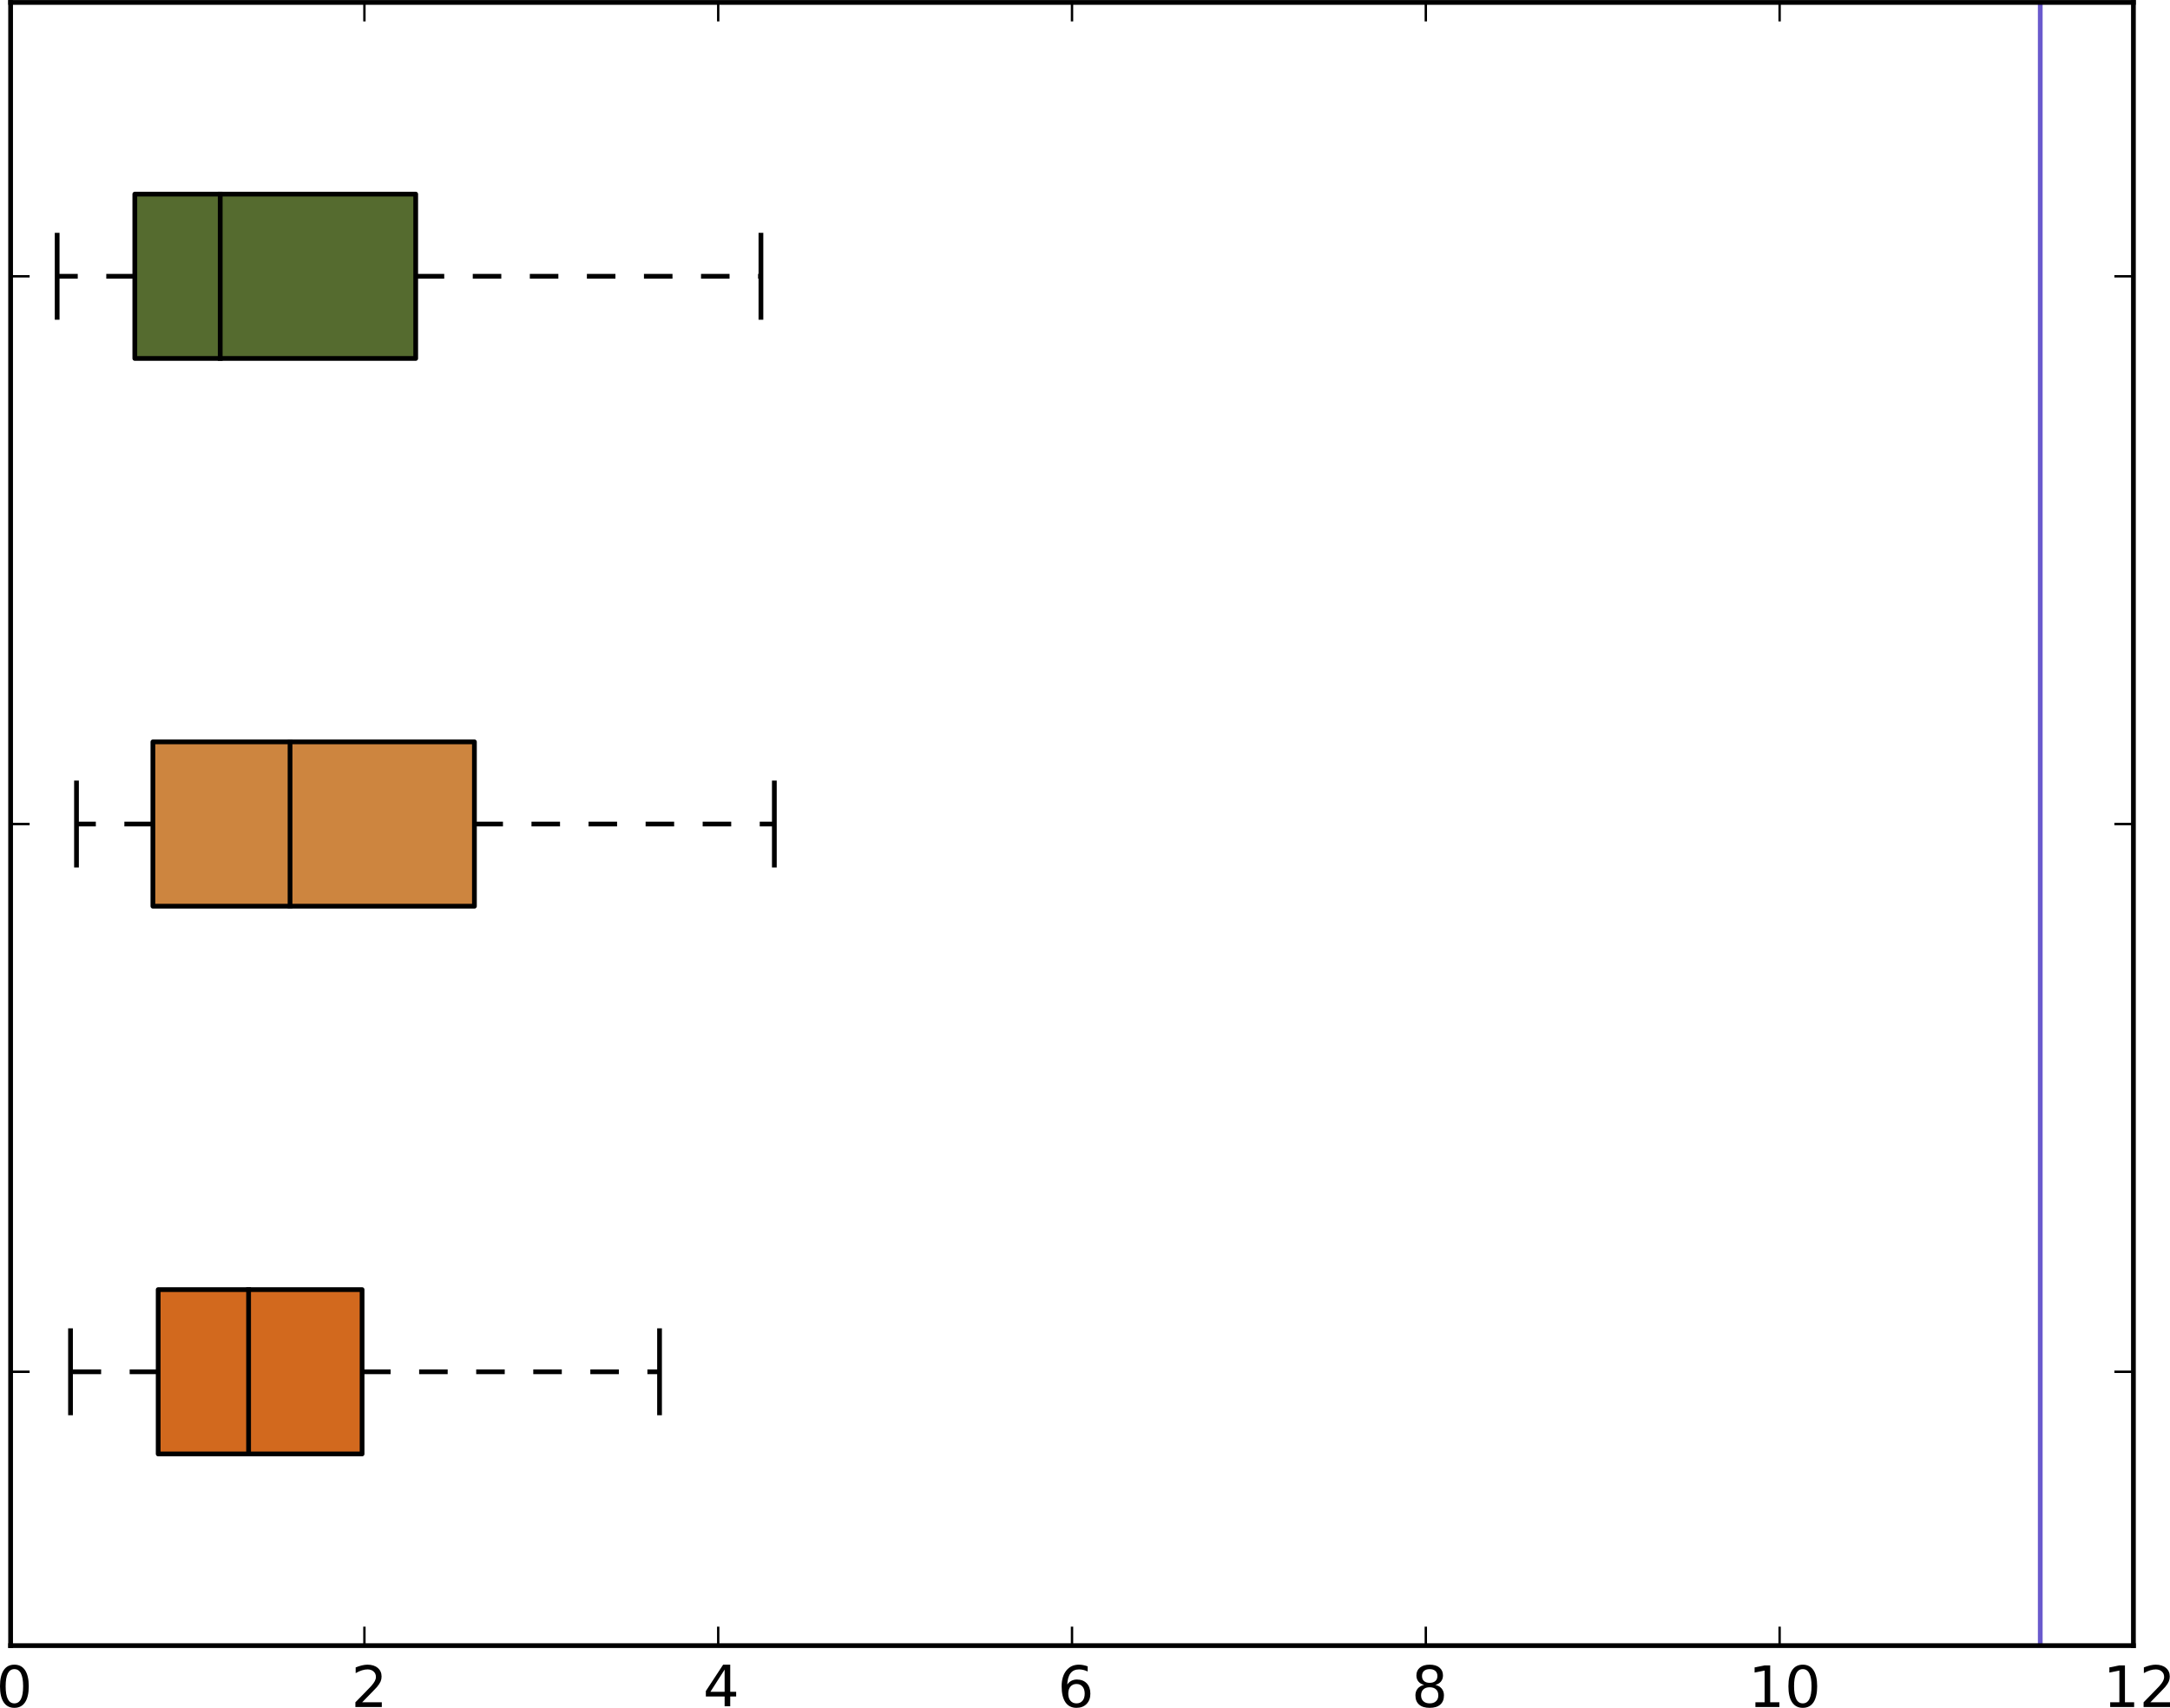
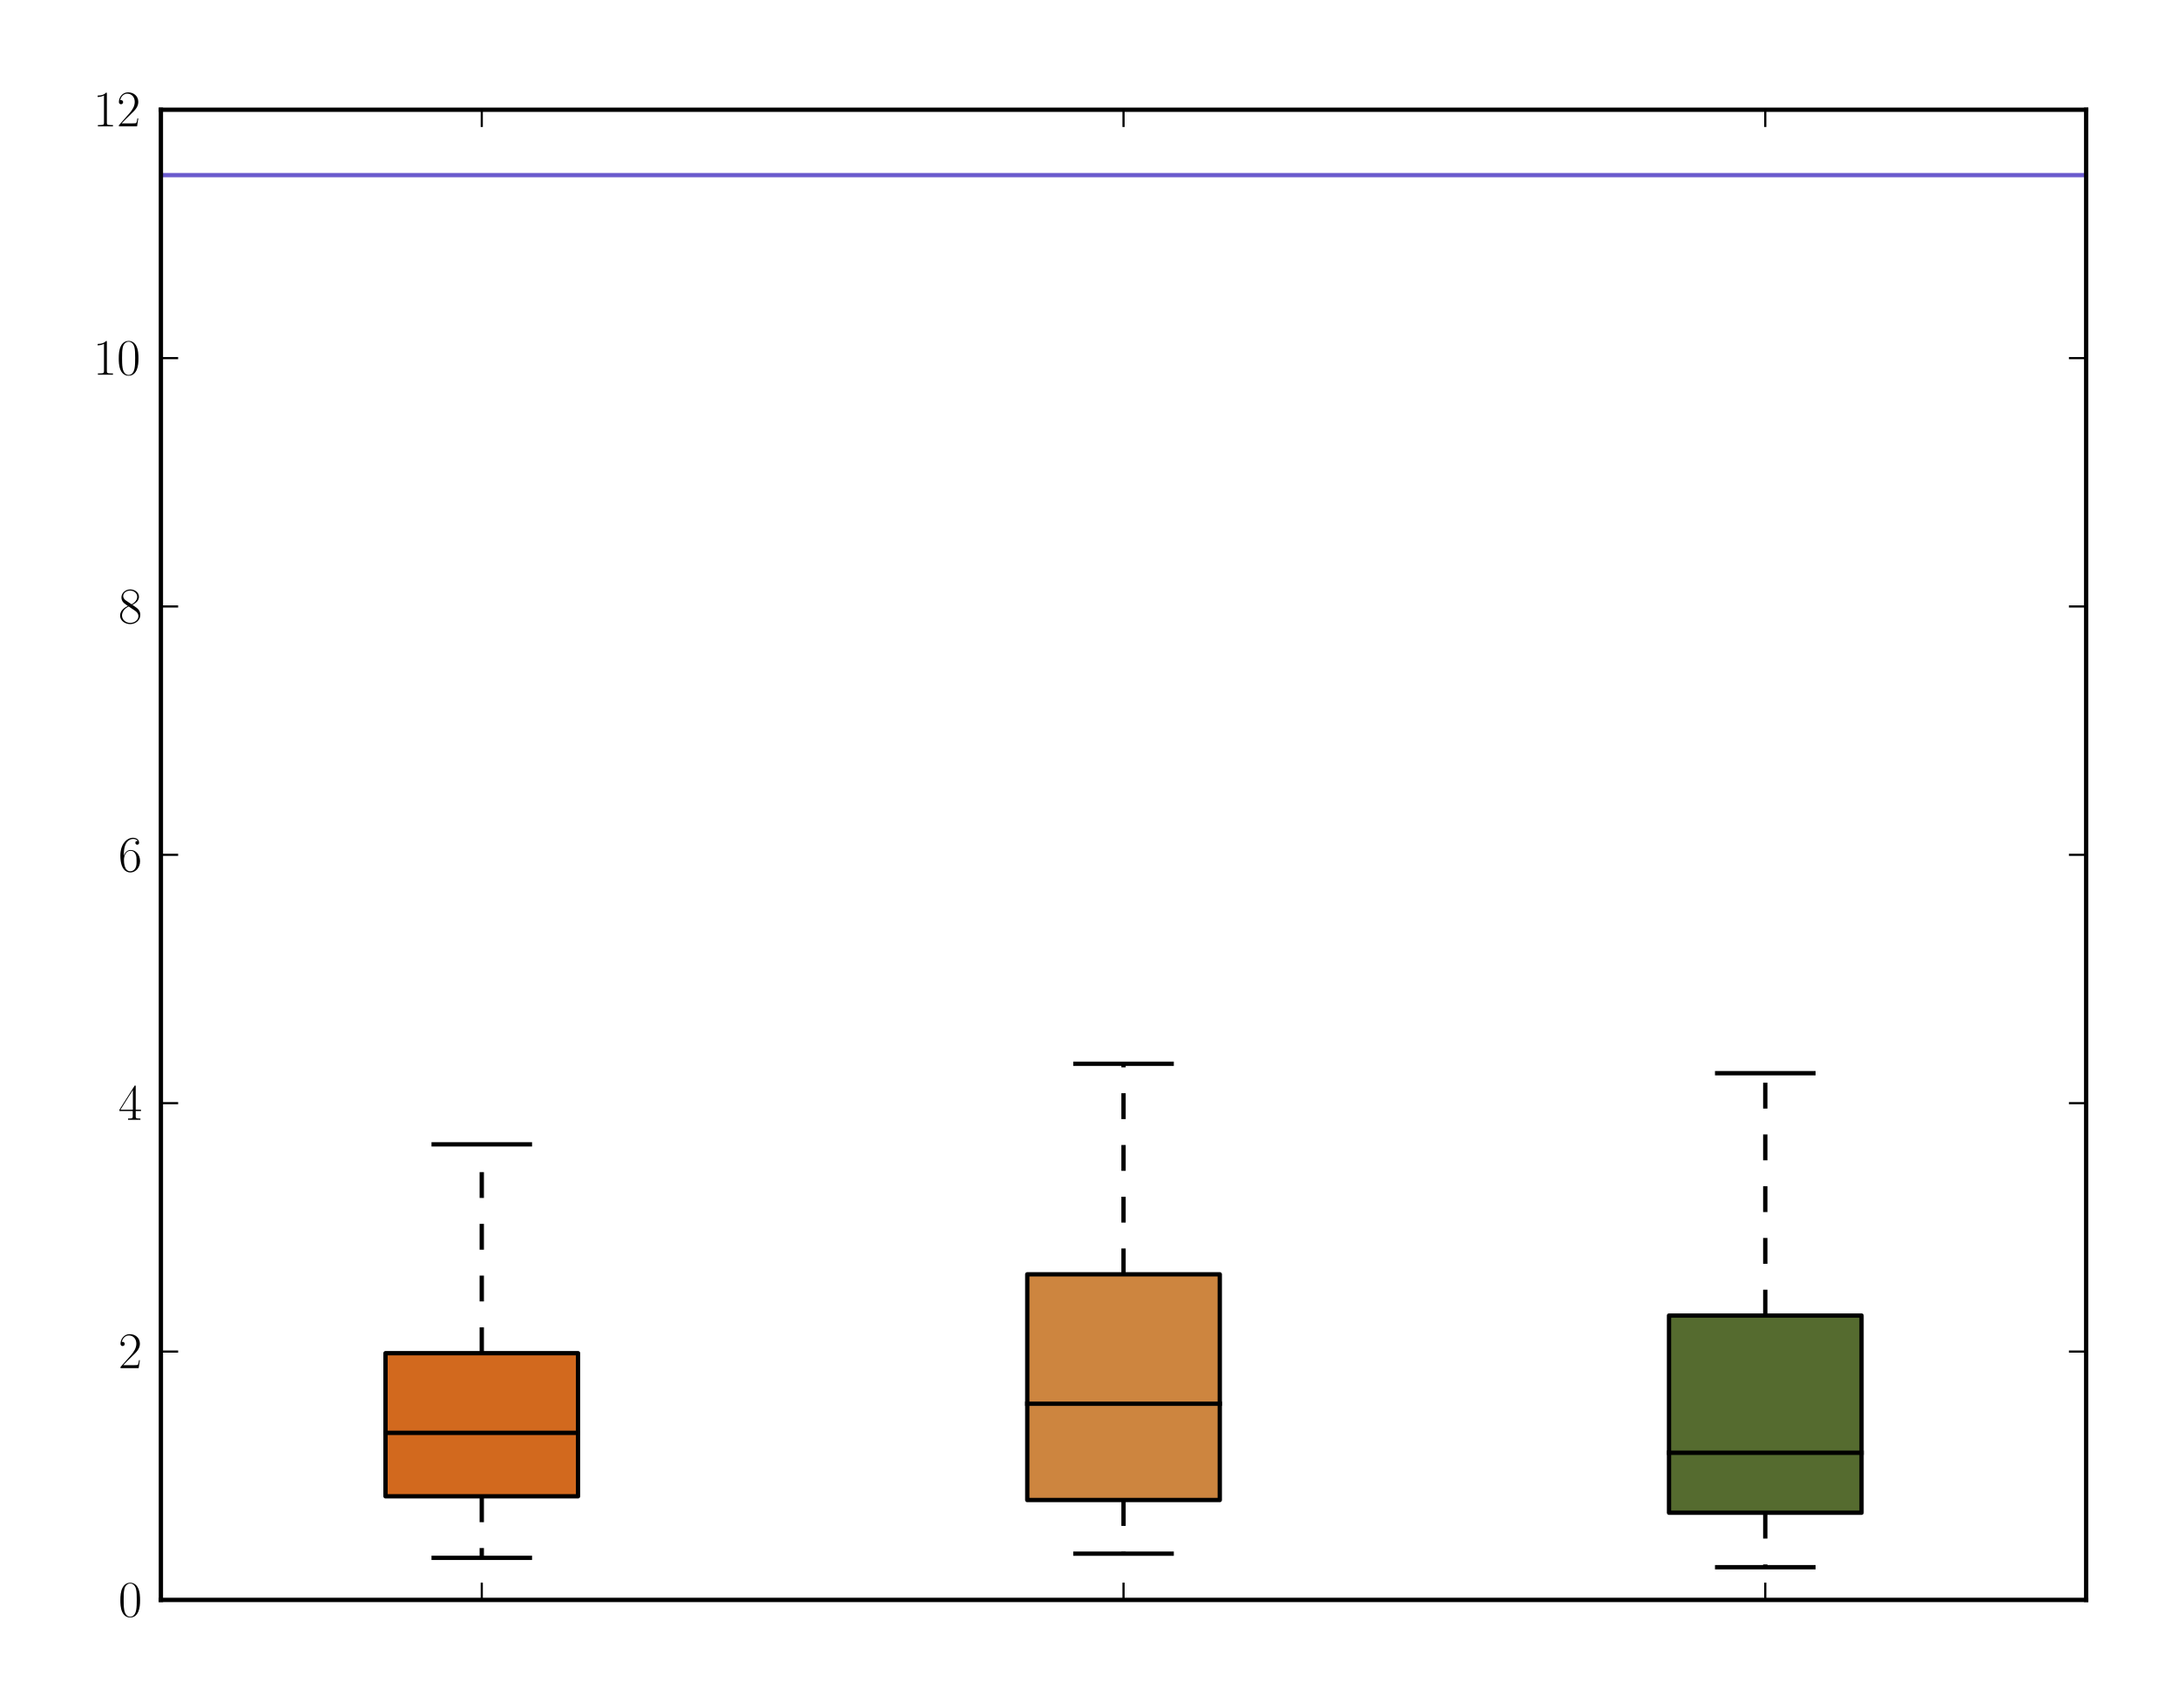
- <svg xmlns="http://www.w3.org/2000/svg" xmlns:xlink="http://www.w3.org/1999/xlink" height="448.979" version="1.1" viewBox="0 0 456.325 359.183" width="570.406" id="svg3329">
-   <defs id="defs3331" style="stroke-linecap:square;stroke-linejoin:round">
-     <style type="text/css" id="style3333">
+ <svg xmlns="http://www.w3.org/2000/svg" xmlns:xlink="http://www.w3.org/1999/xlink" height="396pt" version="1.1" viewBox="0 0 505 396" width="505pt">
+   <defs>
+     <style type="text/css">
*{stroke-linecap:square;stroke-linejoin:round;}
  </style>
  </defs>
-   <g id="figure_1" style="stroke-linecap:square;stroke-linejoin:round" transform="translate(-22.39125,-21.09375)">
-     <g id="patch_1" style="stroke-linecap:square;stroke-linejoin:round">
-       <path d="m 0,401.877 498.998,0 L 498.998,0 0,0 z" style="fill:#ffffff;stroke-linecap:square;stroke-linejoin:round" id="path3337" />
+   <g id="figure_1">
+     <g id="patch_1">
+       <path d=" M0 396.504 L505.306 396.504 L505.306 0 L0 0 z " style="fill:#ffffff;" />
    </g>
-     <g id="axes_1" style="stroke-linecap:square;stroke-linejoin:round">
-       <g id="patch_2" style="stroke-linecap:square;stroke-linejoin:round">
-         <path d="m 24.623,367.2 446.4,0 0,-345.6 -446.4,0 z" style="fill:#ffffff;stroke-linecap:square;stroke-linejoin:round" id="path3341" />
-       </g>
-       <g id="patch_3" style="stroke-linecap:square;stroke-linejoin:round">
-         <path clip-path="url(#p3b5f21a753)" d="m 55.657,326.88 0,-34.56 42.874,0 0,34.56 -42.874,0 z" style="fill:#d2691e;stroke:#000000;stroke-linecap:square;stroke-linejoin:round" id="path3344" />
-       </g>
-       <g id="patch_4" style="stroke-linecap:square;stroke-linejoin:round">
-         <path clip-path="url(#p3b5f21a753)" d="m 54.544,211.68 0,-34.56 67.612,0 0,34.56 -67.612,0 z" style="fill:#cd853f;stroke:#000000;stroke-linecap:square;stroke-linejoin:round" id="path3347" />
-       </g>
-       <g id="patch_5" style="stroke-linecap:square;stroke-linejoin:round">
-         <path clip-path="url(#p3b5f21a753)" d="m 50.741,96.48 0,-34.56 59.067,0 0,34.56 -59.067,0 z" style="fill:#556b2f;stroke:#000000;stroke-linecap:square;stroke-linejoin:round" id="path3350" />
-       </g>
-       <g id="line2d_1" style="stroke-linecap:square;stroke-linejoin:round">
-         <path clip-path="url(#p3b5f21a753)" d="m 55.657,309.6 -18.438,0" style="fill:none;stroke:#000000;stroke-linecap:butt;stroke-linejoin:round;stroke-dasharray:6, 6;stroke-dashoffset:0" id="path3353" />
-       </g>
-       <g id="line2d_2" style="stroke-linecap:square;stroke-linejoin:round">
-         <path clip-path="url(#p3b5f21a753)" d="m 98.531,309.6 62.554,0" style="fill:none;stroke:#000000;stroke-linecap:butt;stroke-linejoin:round;stroke-dasharray:6, 6;stroke-dashoffset:0" id="path3356" />
-       </g>
-       <g id="line2d_3" style="stroke-linecap:square;stroke-linejoin:round">
-         <path clip-path="url(#p3b5f21a753)" d="m 161.085,318.24 0,-17.28" style="fill:none;stroke:#000000;stroke-linecap:square;stroke-linejoin:round" id="path3359" />
-       </g>
-       <g id="line2d_4" style="stroke-linecap:square;stroke-linejoin:round">
-         <path clip-path="url(#p3b5f21a753)" d="m 37.22,318.24 0,-17.28" style="fill:none;stroke:#000000;stroke-linecap:square;stroke-linejoin:round" id="path3362" />
-       </g>
-       <g id="line2d_5" style="stroke-linecap:square;stroke-linejoin:round">
-         <path clip-path="url(#p3b5f21a753)" d="m 74.667,326.88 0,-34.56" style="fill:none;stroke:#000000;stroke-linecap:square;stroke-linejoin:round" id="path3365" />
-       </g>
-       <g id="line2d_6" style="stroke-linecap:square;stroke-linejoin:round" />
-       <g id="line2d_7" style="stroke-linecap:square;stroke-linejoin:round" />
-       <g id="line2d_8" style="stroke-linecap:square;stroke-linejoin:round">
-         <path clip-path="url(#p3b5f21a753)" d="m 54.544,194.4 -16.066,0" style="fill:none;stroke:#000000;stroke-linecap:butt;stroke-linejoin:round;stroke-dasharray:6, 6;stroke-dashoffset:0" id="path3370" />
-       </g>
-       <g id="line2d_9" style="stroke-linecap:square;stroke-linejoin:round">
-         <path clip-path="url(#p3b5f21a753)" d="m 122.156,194.4 63.071,0" style="fill:none;stroke:#000000;stroke-linecap:butt;stroke-linejoin:round;stroke-dasharray:6, 6;stroke-dashoffset:0" id="path3373" />
-       </g>
-       <g id="line2d_10" style="stroke-linecap:square;stroke-linejoin:round">
-         <path clip-path="url(#p3b5f21a753)" d="m 185.227,203.04 0,-17.28" style="fill:none;stroke:#000000;stroke-linecap:square;stroke-linejoin:round" id="path3376" />
-       </g>
-       <g id="line2d_11" style="stroke-linecap:square;stroke-linejoin:round">
-         <path clip-path="url(#p3b5f21a753)" d="m 38.478,203.04 0,-17.28" style="fill:none;stroke:#000000;stroke-linecap:square;stroke-linejoin:round" id="path3379" />
-       </g>
-       <g id="line2d_12" style="stroke-linecap:square;stroke-linejoin:round">
-         <path clip-path="url(#p3b5f21a753)" d="m 83.385,211.68 0,-34.56" style="fill:none;stroke:#000000;stroke-linecap:square;stroke-linejoin:round" id="path3382" />
-       </g>
-       <g id="line2d_13" style="stroke-linecap:square;stroke-linejoin:round" />
-       <g id="line2d_14" style="stroke-linecap:square;stroke-linejoin:round" />
-       <g id="line2d_15" style="stroke-linecap:square;stroke-linejoin:round">
-         <path clip-path="url(#p3b5f21a753)" d="m 50.741,79.2 -16.329,0" style="fill:none;stroke:#000000;stroke-linecap:butt;stroke-linejoin:round;stroke-dasharray:6, 6;stroke-dashoffset:0" id="path3387" />
-       </g>
-       <g id="line2d_16" style="stroke-linecap:square;stroke-linejoin:round">
-         <path clip-path="url(#p3b5f21a753)" d="m 109.808,79.2 72.597,0" style="fill:none;stroke:#000000;stroke-linecap:butt;stroke-linejoin:round;stroke-dasharray:6, 6;stroke-dashoffset:0" id="path3390" />
-       </g>
-       <g id="line2d_17" style="stroke-linecap:square;stroke-linejoin:round">
-         <path clip-path="url(#p3b5f21a753)" d="m 182.405,87.84 0,-17.28" style="fill:none;stroke:#000000;stroke-linecap:square;stroke-linejoin:round" id="path3393" />
-       </g>
-       <g id="line2d_18" style="stroke-linecap:square;stroke-linejoin:round">
-         <path clip-path="url(#p3b5f21a753)" d="m 34.412,87.84 0,-17.28" style="fill:none;stroke:#000000;stroke-linecap:square;stroke-linejoin:round" id="path3396" />
-       </g>
-       <g id="line2d_19" style="stroke-linecap:square;stroke-linejoin:round">
-         <path clip-path="url(#p3b5f21a753)" d="m 68.7,96.48 0,-34.56" style="fill:none;stroke:#000000;stroke-linecap:square;stroke-linejoin:round" id="path3399" />
-       </g>
-       <g id="line2d_20" style="stroke-linecap:square;stroke-linejoin:round" />
-       <g id="line2d_21" style="stroke-linecap:square;stroke-linejoin:round" />
-       <g id="line2d_22" style="stroke-linecap:square;stroke-linejoin:round">
-         <path clip-path="url(#p3b5f21a753)" d="m 451.432,1000.8 m 0,-597.923 0,-403.877" style="fill:none;stroke:#6a5acd;stroke-linecap:square;stroke-linejoin:round" id="path3404" />
-       </g>
-       <g id="matplotlib.axis_1" style="stroke-linecap:square;stroke-linejoin:round">
-         <g id="xtick_1" style="stroke-linecap:square;stroke-linejoin:round">
-           <g id="line2d_23" style="stroke-linecap:square;stroke-linejoin:round">
-             <defs id="defs3409">
-               <path d="M 0,0 0,-4" id="m0012dd4eef" style="stroke:#000000;stroke-width:0.5;stroke-linecap:butt;stroke-linejoin:round" />
-             </defs>
-             <g id="g3412" style="stroke-linecap:square;stroke-linejoin:round">
-               <use style="stroke:#000000;stroke-width:0.5;stroke-linecap:butt;stroke-linejoin:round" x="24.623" xlink:href="#m0012dd4eef" y="367.2" id="use3414" width="498" height="401" />
-             </g>
-           </g>
-           <g id="line2d_24" style="stroke-linecap:square;stroke-linejoin:round">
-             <defs id="defs3417">
-               <path d="M 0,0 0,4" id="m476344969c" style="stroke:#000000;stroke-width:0.5;stroke-linecap:butt;stroke-linejoin:round" />
-             </defs>
-             <g id="g3420" style="stroke-linecap:square;stroke-linejoin:round">
-               <use style="stroke:#000000;stroke-width:0.5;stroke-linecap:butt;stroke-linejoin:round" x="24.623" xlink:href="#m476344969c" y="21.6" id="use3422" width="498" height="401" />
-             </g>
-           </g>
-           <g id="text_1" style="stroke-linecap:square;stroke-linejoin:round">
-             <defs id="defs3425">
-               <path d="m 31.781,66.406 q -7.609,0 -11.453,-7.5 Q 16.5,51.422 16.5,36.375 q 0,-14.984 3.828,-22.484 3.844,-7.5 11.453,-7.5 7.672,0 11.5,7.5 3.844,7.5 3.844,22.484 0,15.047 -3.844,22.531 -3.828,7.5 -11.5,7.5 m 0,7.813 q 12.266,0 18.734,-9.703 6.469,-9.688 6.469,-28.141 0,-18.406 -6.469,-28.109 -6.469,-9.688 -18.734,-9.688 -12.25,0 -18.719,9.688 -6.469,9.703 -6.469,28.109 0,18.453 6.469,28.141 6.469,9.703 18.719,9.703" id="BitstreamVeraSans-Roman-30" style="stroke-linecap:square;stroke-linejoin:round" />
-             </defs>
-             <g transform="matrix(0.12,0,0,-0.12,21.6,380.1062)" id="g3428" style="stroke-linecap:square;stroke-linejoin:round">
-               <use xlink:href="#BitstreamVeraSans-Roman-30" id="use3430" style="stroke-linecap:square;stroke-linejoin:round" x="0" y="0" width="498" height="401" />
-             </g>
-           </g>
-         </g>
-         <g id="xtick_2" style="stroke-linecap:square;stroke-linejoin:round">
-           <g id="line2d_25" style="stroke-linecap:square;stroke-linejoin:round">
-             <g id="g3434" style="stroke-linecap:square;stroke-linejoin:round">
-               <use style="stroke:#000000;stroke-width:0.5;stroke-linecap:butt;stroke-linejoin:round" x="99.023" xlink:href="#m0012dd4eef" y="367.2" id="use3436" width="498" height="401" />
-             </g>
-           </g>
-           <g id="line2d_26" style="stroke-linecap:square;stroke-linejoin:round">
-             <g id="g3439" style="stroke-linecap:square;stroke-linejoin:round">
-               <use style="stroke:#000000;stroke-width:0.5;stroke-linecap:butt;stroke-linejoin:round" x="99.023" xlink:href="#m476344969c" y="21.6" id="use3441" width="498" height="401" />
-             </g>
-           </g>
-           <g id="text_2" style="stroke-linecap:square;stroke-linejoin:round">
-             <defs id="defs3444">
-               <path d="m 19.188,8.297 34.422,0 0,-8.297 -46.281,0 0,8.297 Q 12.938,14.109 22.625,23.891 q 9.703,9.797 12.188,12.641 4.734,5.313 6.609,9 1.891,3.688 1.891,7.25 0,5.813 -4.078,9.469 -4.078,3.672 -10.625,3.672 -4.641,0 -9.797,-1.609 -5.141,-1.609 -11,-4.891 l 0,9.969 q 5.953,2.391 11.125,3.609 5.188,1.219 9.484,1.219 11.328,0 18.062,-5.672 6.734,-5.656 6.734,-15.125 0,-4.5 -1.688,-8.531 Q 49.859,40.875 45.406,35.406 44.188,33.984 37.641,27.219 31.109,20.453 19.188,8.297" id="BitstreamVeraSans-Roman-32" style="stroke-linecap:square;stroke-linejoin:round" />
-             </defs>
-             <g transform="matrix(0.12,0,0,-0.12,96.24656,380.1062)" id="g3447" style="stroke-linecap:square;stroke-linejoin:round">
-               <use xlink:href="#BitstreamVeraSans-Roman-32" id="use3449" style="stroke-linecap:square;stroke-linejoin:round" x="0" y="0" width="498" height="401" />
-             </g>
-           </g>
-         </g>
-         <g id="xtick_3" style="stroke-linecap:square;stroke-linejoin:round">
-           <g id="line2d_27" style="stroke-linecap:square;stroke-linejoin:round">
-             <g id="g3453" style="stroke-linecap:square;stroke-linejoin:round">
-               <use style="stroke:#000000;stroke-width:0.5;stroke-linecap:butt;stroke-linejoin:round" x="173.423" xlink:href="#m0012dd4eef" y="367.2" id="use3455" width="498" height="401" />
-             </g>
-           </g>
-           <g id="line2d_28" style="stroke-linecap:square;stroke-linejoin:round">
-             <g id="g3458" style="stroke-linecap:square;stroke-linejoin:round">
-               <use style="stroke:#000000;stroke-width:0.5;stroke-linecap:butt;stroke-linejoin:round" x="173.423" xlink:href="#m476344969c" y="21.6" id="use3460" width="498" height="401" />
-             </g>
-           </g>
-           <g id="text_3" style="stroke-linecap:square;stroke-linejoin:round">
-             <defs id="defs3463">
-               <path d="m 37.797,64.312 -24.906,-38.922 24.906,0 z m -2.594,8.594 12.406,0 0,-47.516 10.406,0 0,-8.203 -10.406,0 0,-17.188 -9.812,0 0,17.188 -32.906,0 0,9.516 z" id="BitstreamVeraSans-Roman-34" style="stroke-linecap:square;stroke-linejoin:round" />
-             </defs>
-             <g transform="matrix(0.12,0,0,-0.12,170.2359,379.9488)" id="g3466" style="stroke-linecap:square;stroke-linejoin:round">
-               <use xlink:href="#BitstreamVeraSans-Roman-34" id="use3468" style="stroke-linecap:square;stroke-linejoin:round" x="0" y="0" width="498" height="401" />
-             </g>
-           </g>
-         </g>
-         <g id="xtick_4" style="stroke-linecap:square;stroke-linejoin:round">
-           <g id="line2d_29" style="stroke-linecap:square;stroke-linejoin:round">
-             <g id="g3472" style="stroke-linecap:square;stroke-linejoin:round">
-               <use style="stroke:#000000;stroke-width:0.5;stroke-linecap:butt;stroke-linejoin:round" x="247.823" xlink:href="#m0012dd4eef" y="367.2" id="use3474" width="498" height="401" />
-             </g>
-           </g>
-           <g id="line2d_30" style="stroke-linecap:square;stroke-linejoin:round">
-             <g id="g3477" style="stroke-linecap:square;stroke-linejoin:round">
-               <use style="stroke:#000000;stroke-width:0.5;stroke-linecap:butt;stroke-linejoin:round" x="247.823" xlink:href="#m476344969c" y="21.6" id="use3479" width="498" height="401" />
-             </g>
-           </g>
-           <g id="text_4" style="stroke-linecap:square;stroke-linejoin:round">
-             <defs id="defs3482">
-               <path d="m 33.016,40.375 q -6.641,0 -10.531,-4.547 -3.875,-4.531 -3.875,-12.438 0,-7.859 3.875,-12.438 3.891,-4.562 10.531,-4.562 6.641,0 10.516,4.562 3.875,4.578 3.875,12.438 0,7.906 -3.875,12.438 -3.875,4.547 -10.516,4.547 m 19.578,30.922 0,-8.984 q -3.719,1.75 -7.5,2.672 -3.781,0.938 -7.5,0.938 -9.766,0 -14.922,-6.594 -5.141,-6.594 -5.875,-19.922 2.875,4.25 7.219,6.516 4.359,2.266 9.578,2.266 10.984,0 17.359,-6.672 6.375,-6.656 6.375,-18.125 0,-11.234 -6.641,-18.031 -6.641,-6.781 -17.672,-6.781 -12.656,0 -19.344,9.688 -6.688,9.703 -6.688,28.109 0,17.281 8.203,27.562 8.203,10.281 22.016,10.281 3.719,0 7.5,-0.734 3.781,-0.734 7.891,-2.188" id="BitstreamVeraSans-Roman-36" style="stroke-linecap:square;stroke-linejoin:round" />
-             </defs>
-             <g transform="matrix(0.12,0,0,-0.12,244.8028,380.1062)" id="g3485" style="stroke-linecap:square;stroke-linejoin:round">
-               <use xlink:href="#BitstreamVeraSans-Roman-36" id="use3487" style="stroke-linecap:square;stroke-linejoin:round" x="0" y="0" width="498" height="401" />
-             </g>
-           </g>
-         </g>
-         <g id="xtick_5" style="stroke-linecap:square;stroke-linejoin:round">
-           <g id="line2d_31" style="stroke-linecap:square;stroke-linejoin:round">
-             <g id="g3491" style="stroke-linecap:square;stroke-linejoin:round">
-               <use style="stroke:#000000;stroke-width:0.5;stroke-linecap:butt;stroke-linejoin:round" x="322.223" xlink:href="#m0012dd4eef" y="367.2" id="use3493" width="498" height="401" />
-             </g>
-           </g>
-           <g id="line2d_32" style="stroke-linecap:square;stroke-linejoin:round">
-             <g id="g3496" style="stroke-linecap:square;stroke-linejoin:round">
-               <use style="stroke:#000000;stroke-width:0.5;stroke-linecap:butt;stroke-linejoin:round" x="322.223" xlink:href="#m476344969c" y="21.6" id="use3498" width="498" height="401" />
-             </g>
-           </g>
-           <g id="text_5" style="stroke-linecap:square;stroke-linejoin:round">
-             <defs id="defs3501">
-               <path d="m 31.781,34.625 q -7.031,0 -11.062,-3.766 -4.016,-3.766 -4.016,-10.344 0,-6.594 4.016,-10.359 4.031,-3.766 11.062,-3.766 7.031,0 11.078,3.781 4.062,3.797 4.062,10.344 0,6.578 -4.031,10.344 -4.016,3.766 -11.109,3.766 m -9.859,4.188 Q 15.578,40.375 12.031,44.719 8.5,49.078 8.5,55.328 q 0,8.734 6.219,13.812 6.234,5.078 17.062,5.078 10.891,0 17.094,-5.078 6.203,-5.078 6.203,-13.812 0,-6.25 -3.547,-10.609 Q 48,40.375 41.703,38.812 q 7.125,-1.656 11.094,-6.5 3.984,-4.828 3.984,-11.797 0,-10.609 -6.469,-16.281 -6.469,-5.656 -18.531,-5.656 -12.047,0 -18.531,5.656 -6.469,5.672 -6.469,16.281 0,6.969 4,11.797 4.016,4.844 11.141,6.5 m -3.609,15.578 q 0,-5.656 3.531,-8.828 3.547,-3.172 9.937,-3.172 6.359,0 9.938,3.172 3.594,3.172 3.594,8.828 0,5.672 -3.594,8.844 -3.578,3.172 -9.938,3.172 -6.391,0 -9.937,-3.172 -3.531,-3.172 -3.531,-8.844" id="BitstreamVeraSans-Roman-38" style="stroke-linecap:square;stroke-linejoin:round" />
-             </defs>
-             <g transform="matrix(0.12,0,0,-0.12,319.2234,380.1062)" id="g3504" style="stroke-linecap:square;stroke-linejoin:round">
-               <use xlink:href="#BitstreamVeraSans-Roman-38" id="use3506" style="stroke-linecap:square;stroke-linejoin:round" x="0" y="0" width="498" height="401" />
-             </g>
-           </g>
-         </g>
-         <g id="xtick_6" style="stroke-linecap:square;stroke-linejoin:round">
-           <g id="line2d_33" style="stroke-linecap:square;stroke-linejoin:round">
-             <g id="g3510" style="stroke-linecap:square;stroke-linejoin:round">
-               <use style="stroke:#000000;stroke-width:0.5;stroke-linecap:butt;stroke-linejoin:round" x="396.623" xlink:href="#m0012dd4eef" y="367.2" id="use3512" width="498" height="401" />
-             </g>
-           </g>
-           <g id="line2d_34" style="stroke-linecap:square;stroke-linejoin:round">
-             <g id="g3515" style="stroke-linecap:square;stroke-linejoin:round">
-               <use style="stroke:#000000;stroke-width:0.5;stroke-linecap:butt;stroke-linejoin:round" x="396.623" xlink:href="#m476344969c" y="21.6" id="use3517" width="498" height="401" />
-             </g>
-           </g>
-           <g id="text_6" style="stroke-linecap:square;stroke-linejoin:round">
-             <defs id="defs3520">
-               <path d="m 12.406,8.297 16.109,0 0,55.625 -17.531,-3.516 0,8.984 17.438,3.516 9.859,0 0,-64.609 16.109,0 0,-8.297 -41.984,0 z" id="BitstreamVeraSans-Roman-31" style="stroke-linecap:square;stroke-linejoin:round" />
-             </defs>
-             <g transform="matrix(0.12,0,0,-0.12,390.0459,380.1062)" id="g3523" style="stroke-linecap:square;stroke-linejoin:round">
-               <use xlink:href="#BitstreamVeraSans-Roman-31" id="use3525" style="stroke-linecap:square;stroke-linejoin:round" x="0" y="0" width="498" height="401" />
-               <use x="63.623" xlink:href="#BitstreamVeraSans-Roman-30" id="use3527" style="stroke-linecap:square;stroke-linejoin:round" y="0" width="498" height="401" />
-             </g>
-           </g>
-         </g>
-         <g id="xtick_7" style="stroke-linecap:square;stroke-linejoin:round">
-           <g id="line2d_35" style="stroke-linecap:square;stroke-linejoin:round">
-             <g id="g3531" style="stroke-linecap:square;stroke-linejoin:round">
-               <use style="stroke:#000000;stroke-width:0.5;stroke-linecap:butt;stroke-linejoin:round" x="471.023" xlink:href="#m0012dd4eef" y="367.2" id="use3533" width="498" height="401" />
-             </g>
-           </g>
-           <g id="line2d_36" style="stroke-linecap:square;stroke-linejoin:round">
-             <g id="g3536" style="stroke-linecap:square;stroke-linejoin:round">
-               <use style="stroke:#000000;stroke-width:0.5;stroke-linecap:butt;stroke-linejoin:round" x="471.023" xlink:href="#m476344969c" y="21.6" id="use3538" width="498" height="401" />
-             </g>
-           </g>
-           <g id="text_7" style="stroke-linecap:square;stroke-linejoin:round">
-             <g transform="matrix(0.12,0,0,-0.12,464.6484,380.1062)" id="g3541" style="stroke-linecap:square;stroke-linejoin:round">
-               <use xlink:href="#BitstreamVeraSans-Roman-31" id="use3543" style="stroke-linecap:square;stroke-linejoin:round" x="0" y="0" width="498" height="401" />
-               <use x="63.623" xlink:href="#BitstreamVeraSans-Roman-32" id="use3545" style="stroke-linecap:square;stroke-linejoin:round" y="0" width="498" height="401" />
-             </g>
-           </g>
-         </g>
-       </g>
-       <g id="matplotlib.axis_2" style="stroke-linecap:square;stroke-linejoin:round">
-         <g id="ytick_1" style="stroke-linecap:square;stroke-linejoin:round">
-           <g id="line2d_37" style="stroke-linecap:square;stroke-linejoin:round">
-             <defs id="defs3550">
-               <path d="M 0,0 4,0" id="me8a85f7bf6" style="stroke:#000000;stroke-width:0.5;stroke-linecap:butt;stroke-linejoin:round" />
-             </defs>
-             <g id="g3553" style="stroke-linecap:square;stroke-linejoin:round">
-               <use style="stroke:#000000;stroke-width:0.5;stroke-linecap:butt;stroke-linejoin:round" x="24.623" xlink:href="#me8a85f7bf6" y="309.6" id="use3555" width="498" height="401" />
-             </g>
-           </g>
-           <g id="line2d_38" style="stroke-linecap:square;stroke-linejoin:round">
-             <defs id="defs3558">
-               <path d="M 0,0 -4,0" id="m1a32005dea" style="stroke:#000000;stroke-width:0.5;stroke-linecap:butt;stroke-linejoin:round" />
-             </defs>
-             <g id="g3561" style="stroke-linecap:square;stroke-linejoin:round">
-               <use style="stroke:#000000;stroke-width:0.5;stroke-linecap:butt;stroke-linejoin:round" x="471.023" xlink:href="#m1a32005dea" y="309.6" id="use3563" width="498" height="401" />
-             </g>
-           </g>
-         </g>
-         <g id="ytick_2" style="stroke-linecap:square;stroke-linejoin:round">
-           <g id="line2d_39" style="stroke-linecap:square;stroke-linejoin:round">
-             <g id="g3567" style="stroke-linecap:square;stroke-linejoin:round">
-               <use style="stroke:#000000;stroke-width:0.5;stroke-linecap:butt;stroke-linejoin:round" x="24.623" xlink:href="#me8a85f7bf6" y="194.4" id="use3569" width="498" height="401" />
-             </g>
-           </g>
-           <g id="line2d_40" style="stroke-linecap:square;stroke-linejoin:round">
-             <g id="g3572" style="stroke-linecap:square;stroke-linejoin:round">
-               <use style="stroke:#000000;stroke-width:0.5;stroke-linecap:butt;stroke-linejoin:round" x="471.023" xlink:href="#m1a32005dea" y="194.4" id="use3574" width="498" height="401" />
-             </g>
-           </g>
-         </g>
-         <g id="ytick_3" style="stroke-linecap:square;stroke-linejoin:round">
-           <g id="line2d_41" style="stroke-linecap:square;stroke-linejoin:round">
-             <g id="g3578" style="stroke-linecap:square;stroke-linejoin:round">
-               <use style="stroke:#000000;stroke-width:0.5;stroke-linecap:butt;stroke-linejoin:round" x="24.623" xlink:href="#me8a85f7bf6" y="79.2" id="use3580" width="498" height="401" />
-             </g>
-           </g>
-           <g id="line2d_42" style="stroke-linecap:square;stroke-linejoin:round">
-             <g id="g3583" style="stroke-linecap:square;stroke-linejoin:round">
-               <use style="stroke:#000000;stroke-width:0.5;stroke-linecap:butt;stroke-linejoin:round" x="471.023" xlink:href="#m1a32005dea" y="79.2" id="use3585" width="498" height="401" />
-             </g>
-           </g>
-         </g>
-       </g>
-       <g id="patch_6" style="stroke-linecap:square;stroke-linejoin:round">
-         <path d="m 24.623,21.6 446.4,0" style="fill:none;stroke:#000000;stroke-linecap:square;stroke-linejoin:round" id="path3588" />
-       </g>
-       <g id="patch_7" style="stroke-linecap:square;stroke-linejoin:round">
-         <path d="m 471.023,367.2 0,-345.6" style="fill:none;stroke:#000000;stroke-linecap:square;stroke-linejoin:round" id="path3591" />
-       </g>
-       <g id="patch_8" style="stroke-linecap:square;stroke-linejoin:round">
-         <path d="m 24.623,367.2 446.4,0" style="fill:none;stroke:#000000;stroke-linecap:square;stroke-linejoin:round" id="path3594" />
-       </g>
-       <g id="patch_9" style="stroke-linecap:square;stroke-linejoin:round">
-         <path d="m 24.623,367.2 0,-345.6" style="fill:none;stroke:#000000;stroke-linecap:square;stroke-linejoin:round" id="path3597" />
+     <g id="axes_1">
+       <g id="patch_2">
+         <path d=" M37.306 371.052 L483.706 371.052 L483.706 25.452 L37.306 25.452 z " style="fill:#ffffff;" />
+       </g>
+       <g id="patch_3">
+         <path clip-path="url(#p8aa6e6d76c)" d=" M89.386 347.026 L134.026 347.026 L134.026 313.833 L89.386 313.833 L89.386 347.026 z " style="fill:#d2691e;stroke:#000000;" />
+       </g>
+       <g id="patch_4">
+         <path clip-path="url(#p8aa6e6d76c)" d=" M238.186 347.888 L282.826 347.888 L282.826 295.543 L238.186 295.543 L238.186 347.888 z " style="fill:#cd853f;stroke:#000000;" />
+       </g>
+       <g id="patch_5">
+         <path clip-path="url(#p8aa6e6d76c)" d=" M386.986 350.832 L431.626 350.832 L431.626 305.103 L386.986 305.103 L386.986 350.832 z " style="fill:#556b2f;stroke:#000000;" />
+       </g>
+       <g id="line2d_1">
+         <path clip-path="url(#p8aa6e6d76c)" d=" M111.706 347.026 L111.706 361.3" style="fill:none;stroke:#000000;stroke-dasharray:6,6;stroke-dashoffset:0.0;stroke-linecap:butt;" />
+       </g>
+       <g id="line2d_2">
+         <path clip-path="url(#p8aa6e6d76c)" d=" M111.706 313.833 L111.706 265.405" style="fill:none;stroke:#000000;stroke-dasharray:6,6;stroke-dashoffset:0.0;stroke-linecap:butt;" />
+       </g>
+       <g id="line2d_3">
+         <path clip-path="url(#p8aa6e6d76c)" d=" M100.546 265.405 L122.866 265.405" style="fill:none;stroke:#000000;" />
+       </g>
+       <g id="line2d_4">
+         <path clip-path="url(#p8aa6e6d76c)" d=" M100.546 361.3 L122.866 361.3" style="fill:none;stroke:#000000;" />
+       </g>
+       <g id="line2d_5">
+         <path clip-path="url(#p8aa6e6d76c)" d=" M89.386 332.309 L134.026 332.309" style="fill:none;stroke:#000000;" />
+       </g>
+       <g id="line2d_6" />
+       <g id="line2d_7" />
+       <g id="line2d_8">
+         <path clip-path="url(#p8aa6e6d76c)" d=" M260.506 347.888 L260.506 360.326" style="fill:none;stroke:#000000;stroke-dasharray:6,6;stroke-dashoffset:0.0;stroke-linecap:butt;" />
+       </g>
+       <g id="line2d_9">
+         <path clip-path="url(#p8aa6e6d76c)" d=" M260.506 295.543 L260.506 246.714" style="fill:none;stroke:#000000;stroke-dasharray:6,6;stroke-dashoffset:0.0;stroke-linecap:butt;" />
+       </g>
+       <g id="line2d_10">
+         <path clip-path="url(#p8aa6e6d76c)" d=" M249.346 246.714 L271.666 246.714" style="fill:none;stroke:#000000;" />
+       </g>
+       <g id="line2d_11">
+         <path clip-path="url(#p8aa6e6d76c)" d=" M249.346 360.326 L271.666 360.326" style="fill:none;stroke:#000000;" />
+       </g>
+       <g id="line2d_12">
+         <path clip-path="url(#p8aa6e6d76c)" d=" M238.186 325.559 L282.826 325.559" style="fill:none;stroke:#000000;" />
+       </g>
+       <g id="line2d_13" />
+       <g id="line2d_14" />
+       <g id="line2d_15">
+         <path clip-path="url(#p8aa6e6d76c)" d=" M409.306 350.832 L409.306 363.474" style="fill:none;stroke:#000000;stroke-dasharray:6,6;stroke-dashoffset:0.0;stroke-linecap:butt;" />
+       </g>
+       <g id="line2d_16">
+         <path clip-path="url(#p8aa6e6d76c)" d=" M409.306 305.103 L409.306 248.899" style="fill:none;stroke:#000000;stroke-dasharray:6,6;stroke-dashoffset:0.0;stroke-linecap:butt;" />
+       </g>
+       <g id="line2d_17">
+         <path clip-path="url(#p8aa6e6d76c)" d=" M398.146 248.899 L420.466 248.899" style="fill:none;stroke:#000000;" />
+       </g>
+       <g id="line2d_18">
+         <path clip-path="url(#p8aa6e6d76c)" d=" M398.146 363.474 L420.466 363.474" style="fill:none;stroke:#000000;" />
+       </g>
+       <g id="line2d_19">
+         <path clip-path="url(#p8aa6e6d76c)" d=" M386.986 336.928 L431.626 336.928" style="fill:none;stroke:#000000;" />
+       </g>
+       <g id="line2d_20" />
+       <g id="line2d_21" />
+       <g id="line2d_22">
+         <path clip-path="url(#p8aa6e6d76c)" d=" M-37.094 40.62 M-1 40.62 L506.306 40.62" style="fill:none;stroke:#6a5acd;" />
+       </g>
+       <g id="matplotlib.axis_1">
+         <g id="xtick_1">
+           <g id="line2d_23">
+             <defs>
+               <path d=" M0 0 L0 -4" id="m0012dd4eef" style="stroke:#000000;stroke-linecap:butt;stroke-width:0.5;" />
+             </defs>
+             <g>
+               <use style="stroke:#000000;stroke-linecap:butt;stroke-width:0.5;" x="111.706" xlink:href="#m0012dd4eef" y="371.052" />
+             </g>
+           </g>
+           <g id="line2d_24">
+             <defs>
+               <path d=" M0 0 L0 4" id="m476344969c" style="stroke:#000000;stroke-linecap:butt;stroke-width:0.5;" />
+             </defs>
+             <g>
+               <use style="stroke:#000000;stroke-linecap:butt;stroke-width:0.5;" x="111.706" xlink:href="#m476344969c" y="25.452" />
+             </g>
+           </g>
+         </g>
+         <g id="xtick_2">
+           <g id="line2d_25">
+             <g>
+               <use style="stroke:#000000;stroke-linecap:butt;stroke-width:0.5;" x="260.506" xlink:href="#m0012dd4eef" y="371.052" />
+             </g>
+           </g>
+           <g id="line2d_26">
+             <g>
+               <use style="stroke:#000000;stroke-linecap:butt;stroke-width:0.5;" x="260.506" xlink:href="#m476344969c" y="25.452" />
+             </g>
+           </g>
+         </g>
+         <g id="xtick_3">
+           <g id="line2d_27">
+             <g>
+               <use style="stroke:#000000;stroke-linecap:butt;stroke-width:0.5;" x="409.306" xlink:href="#m0012dd4eef" y="371.052" />
+             </g>
+           </g>
+           <g id="line2d_28">
+             <g>
+               <use style="stroke:#000000;stroke-linecap:butt;stroke-width:0.5;" x="409.306" xlink:href="#m476344969c" y="25.452" />
+             </g>
+           </g>
+         </g>
+       </g>
+       <g id="matplotlib.axis_2">
+         <g id="ytick_1">
+           <g id="line2d_29">
+             <defs>
+               <path d=" M0 0 L4 0" id="me8a85f7bf6" style="stroke:#000000;stroke-linecap:butt;stroke-width:0.5;" />
+             </defs>
+             <g>
+               <use style="stroke:#000000;stroke-linecap:butt;stroke-width:0.5;" x="37.306" xlink:href="#me8a85f7bf6" y="371.052" />
+             </g>
+           </g>
+           <g id="line2d_30">
+             <defs>
+               <path d=" M0 0 L-4 0" id="m1a32005dea" style="stroke:#000000;stroke-linecap:butt;stroke-width:0.5;" />
+             </defs>
+             <g>
+               <use style="stroke:#000000;stroke-linecap:butt;stroke-width:0.5;" x="483.706" xlink:href="#m1a32005dea" y="371.052" />
+             </g>
+           </g>
+           <g id="text_1">
+             <defs>
+               <path d=" M42 31.641 C42 37.75 41.906 48.125 37.703 56.109 C34 63.109 28.094 65.594 22.906 65.594 C18.094 65.594 12 63.406 8.203 56.203 C4.203 48.719 3.797 39.438 3.797 31.641 C3.797 25.953 3.906 17.281 7 9.672 C11.297 -0.609 19 -2 22.906 -2 C27.5 -2 34.5 -0.109 38.594 9.375 C41.594 16.281 42 24.359 42 31.641 M22.906 -0.406 C16.5 -0.406 12.703 5.078 11.297 12.688 C10.203 18.562 10.203 27.156 10.203 32.75 C10.203 40.438 10.203 46.828 11.5 52.922 C13.406 61.391 19 64 22.906 64 C27 64 32.297 61.297 34.203 53.125 C35.5 47.438 35.594 40.734 35.594 32.75 C35.594 26.25 35.594 18.266 34.406 12.375 C32.297 1.484 26.406 -0.406 22.906 -0.406" id="CMR17-48" />
+             </defs>
+             <g transform="translate(27.45299 374.9044)scale(0.12 -0.12)">
+               <use transform="scale(0.996264)" xlink:href="#CMR17-48" />
+             </g>
+           </g>
+         </g>
+         <g id="ytick_2">
+           <g id="line2d_31">
+             <g>
+               <use style="stroke:#000000;stroke-linecap:butt;stroke-width:0.5;" x="37.306" xlink:href="#me8a85f7bf6" y="313.452" />
+             </g>
+           </g>
+           <g id="line2d_32">
+             <g>
+               <use style="stroke:#000000;stroke-linecap:butt;stroke-width:0.5;" x="483.706" xlink:href="#m1a32005dea" y="313.452" />
+             </g>
+           </g>
+           <g id="text_2">
+             <defs>
+               <path d=" M41.703 15.453 L39.906 15.453 C38.906 8.375 38.094 7.172 37.703 6.562 C37.203 5.766 30 5.766 28.594 5.766 L9.406 5.766 C13 9.672 20 16.75 28.5 24.953 C34.594 30.734 41.703 37.531 41.703 47.422 C41.703 59.219 32.297 66 21.797 66 C10.797 66 4.094 56.312 4.094 47.344 C4.094 43.438 7 42.938 8.203 42.938 C9.203 42.938 12.203 43.547 12.203 47.031 C12.203 50.109 9.594 51 8.203 51 C7.594 51 7 50.906 6.594 50.703 C8.5 59.219 14.297 63.406 20.406 63.406 C29.094 63.406 34.797 56.516 34.797 47.422 C34.797 38.734 29.703 31.25 24 24.75 L4.094 2.281 L4.094 0 L39.297 0 z " id="CMR17-50" />
+             </defs>
+             <g transform="translate(27.45299 317.3044)scale(0.12 -0.12)">
+               <use transform="scale(0.996264)" xlink:href="#CMR17-50" />
+             </g>
+           </g>
+         </g>
+         <g id="ytick_3">
+           <g id="line2d_33">
+             <g>
+               <use style="stroke:#000000;stroke-linecap:butt;stroke-width:0.5;" x="37.306" xlink:href="#me8a85f7bf6" y="255.852" />
+             </g>
+           </g>
+           <g id="line2d_34">
+             <g>
+               <use style="stroke:#000000;stroke-linecap:butt;stroke-width:0.5;" x="483.706" xlink:href="#m1a32005dea" y="255.852" />
+             </g>
+           </g>
+           <g id="text_3">
+             <defs>
+               <path d=" M33.594 64.328 C33.594 66.406 33.5 66.5 31.703 66.5 L2 19.594 L2 17 L27.797 17 L27.797 7.141 C27.797 3.5 27.594 2.5 20.594 2.5 L18.703 2.5 L18.703 0 C21.906 0 27.297 0 30.703 0 C34.094 0 39.5 0 42.703 0 L42.703 2.5 L40.797 2.5 C33.797 2.5 33.594 3.5 33.594 7.141 L33.594 17 L43.797 17 L43.797 19.594 L33.594 19.594 z  M28.094 57.766 L28.094 19.594 L4 19.594 z " id="CMR17-52" />
+             </defs>
+             <g transform="translate(27.45299 259.7044)scale(0.12 -0.12)">
+               <use transform="scale(0.996264)" xlink:href="#CMR17-52" />
+             </g>
+           </g>
+         </g>
+         <g id="ytick_4">
+           <g id="line2d_35">
+             <g>
+               <use style="stroke:#000000;stroke-linecap:butt;stroke-width:0.5;" x="37.306" xlink:href="#me8a85f7bf6" y="198.252" />
+             </g>
+           </g>
+           <g id="line2d_36">
+             <g>
+               <use style="stroke:#000000;stroke-linecap:butt;stroke-width:0.5;" x="483.706" xlink:href="#m1a32005dea" y="198.252" />
+             </g>
+           </g>
+           <g id="text_4">
+             <defs>
+               <path d=" M10.594 34 C10.594 57.656 21.797 63 28.297 63 C30.406 63 35.5 62.641 37.5 59 C35.906 59 32.906 59 32.906 55.516 C32.906 52.828 35.094 51.922 36.5 51.922 C37.406 51.922 40.094 52.312 40.094 55.625 C40.094 61.781 35.094 65.297 28.203 65.297 C16.297 65.297 3.797 52.969 3.797 31 C3.797 3.953 15.094 -2 23.094 -2 C32.797 -2 42 6.672 42 20.047 C42 32.516 33.906 41.594 23.703 41.594 C17.594 41.594 13.094 37.609 10.594 30.625 z  M23.094 0.391 C10.797 0.391 10.797 18.75 10.797 22.438 C10.797 29.625 14.203 40 23.5 40 C25.203 40 30.094 40 33.406 33.125 C35.203 29.219 35.203 25.141 35.203 20.141 C35.203 14.75 35.203 10.781 33.094 6.781 C30.906 2.672 27.703 0.391 23.094 0.391" id="CMR17-54" />
+             </defs>
+             <g transform="translate(27.45299 202.1044)scale(0.12 -0.12)">
+               <use transform="scale(0.996264)" xlink:href="#CMR17-54" />
+             </g>
+           </g>
+         </g>
+         <g id="ytick_5">
+           <g id="line2d_37">
+             <g>
+               <use style="stroke:#000000;stroke-linecap:butt;stroke-width:0.5;" x="37.306" xlink:href="#me8a85f7bf6" y="140.652" />
+             </g>
+           </g>
+           <g id="line2d_38">
+             <g>
+               <use style="stroke:#000000;stroke-linecap:butt;stroke-width:0.5;" x="483.706" xlink:href="#m1a32005dea" y="140.652" />
+             </g>
+           </g>
+           <g id="text_5">
+             <defs>
+               <path d=" M27.203 35.375 C33.5 38.562 39.906 43.328 39.906 50.984 C39.906 60.031 31.094 65.297 23 65.297 C13.906 65.297 5.906 58.734 5.906 49.688 C5.906 47.203 6.5 42.922 10.406 39.141 C11.406 38.156 15.594 35.172 18.297 33.281 C13.797 30.984 3.297 25.531 3.297 14.594 C3.297 4.359 13.094 -2 22.797 -2 C33.5 -2 42.5 5.656 42.5 15.797 C42.5 24.844 36.406 29.031 32.406 31.703 z  M14.094 44.125 C13.297 44.625 9.297 47.703 9.297 52.375 C9.297 58.438 15.594 63 22.797 63 C30.703 63 36.5 57.453 36.5 50.984 C36.5 41.734 26.094 36.469 25.594 36.469 C25.5 36.469 25.406 36.469 24.594 37.078 z  M32.5 23.734 C34 22.641 38.797 19.375 38.797 13.297 C38.797 5.953 31.406 0.391 23 0.391 C13.906 0.391 7 6.844 7 14.688 C7 22.547 13.094 29.094 20 32.188 z " id="CMR17-56" />
+             </defs>
+             <g transform="translate(27.45299 144.5044)scale(0.12 -0.12)">
+               <use transform="scale(0.996264)" xlink:href="#CMR17-56" />
+             </g>
+           </g>
+         </g>
+         <g id="ytick_6">
+           <g id="line2d_39">
+             <g>
+               <use style="stroke:#000000;stroke-linecap:butt;stroke-width:0.5;" x="37.306" xlink:href="#me8a85f7bf6" y="83.052" />
+             </g>
+           </g>
+           <g id="line2d_40">
+             <g>
+               <use style="stroke:#000000;stroke-linecap:butt;stroke-width:0.5;" x="483.706" xlink:href="#m1a32005dea" y="83.052" />
+             </g>
+           </g>
+           <g id="text_6">
+             <defs>
+               <path d=" M26.594 63.312 C26.594 65.406 26.5 65.5 25.094 65.5 C21.203 61.188 15.297 59.797 9.703 59.797 C9.406 59.797 8.906 59.797 8.797 59.5 C8.703 59.297 8.703 59.094 8.703 57 C11.797 57 17 57.594 21 59.984 L21 7.203 C21 3.688 20.797 2.5 12.203 2.5 L9.203 2.5 L9.203 0 C14 0 19 0 23.797 0 C28.594 0 33.594 0 38.406 0 L38.406 2.5 L35.406 2.5 C26.797 2.5 26.594 3.594 26.594 7.156 z " id="CMR17-49" />
+             </defs>
+             <g transform="translate(21.6 86.90443)scale(0.12 -0.12)">
+               <use transform="scale(0.996264)" xlink:href="#CMR17-49" />
+               <use transform="translate(45.69048 0.0)scale(0.996264)" xlink:href="#CMR17-48" />
+             </g>
+           </g>
+         </g>
+         <g id="ytick_7">
+           <g id="line2d_41">
+             <g>
+               <use style="stroke:#000000;stroke-linecap:butt;stroke-width:0.5;" x="37.306" xlink:href="#me8a85f7bf6" y="25.452" />
+             </g>
+           </g>
+           <g id="line2d_42">
+             <g>
+               <use style="stroke:#000000;stroke-linecap:butt;stroke-width:0.5;" x="483.706" xlink:href="#m1a32005dea" y="25.452" />
+             </g>
+           </g>
+           <g id="text_7">
+             <g transform="translate(21.6 29.30443)scale(0.12 -0.12)">
+               <use transform="scale(0.996264)" xlink:href="#CMR17-49" />
+               <use transform="translate(45.69048 0.0)scale(0.996264)" xlink:href="#CMR17-50" />
+             </g>
+           </g>
+         </g>
+       </g>
+       <g id="patch_6">
+         <path d=" M37.306 25.452 L483.706 25.452" style="fill:none;stroke:#000000;" />
+       </g>
+       <g id="patch_7">
+         <path d=" M483.706 371.052 L483.706 25.452" style="fill:none;stroke:#000000;" />
+       </g>
+       <g id="patch_8">
+         <path d=" M37.306 371.052 L483.706 371.052" style="fill:none;stroke:#000000;" />
+       </g>
+       <g id="patch_9">
+         <path d=" M37.306 371.052 L37.306 25.452" style="fill:none;stroke:#000000;" />
      </g>
    </g>
  </g>
-   <defs id="defs3599">
-     <clipPath id="p3b5f21a753">
-       <rect height="345.6" width="446.4" x="24.623" y="21.6" id="rect3602" style="stroke-linecap:square;stroke-linejoin:round" />
+   <defs>
+     <clipPath id="p8aa6e6d76c">
+       <rect height="345.6" width="446.4" x="37.306" y="25.452" />
    </clipPath>
  </defs>
</svg>
